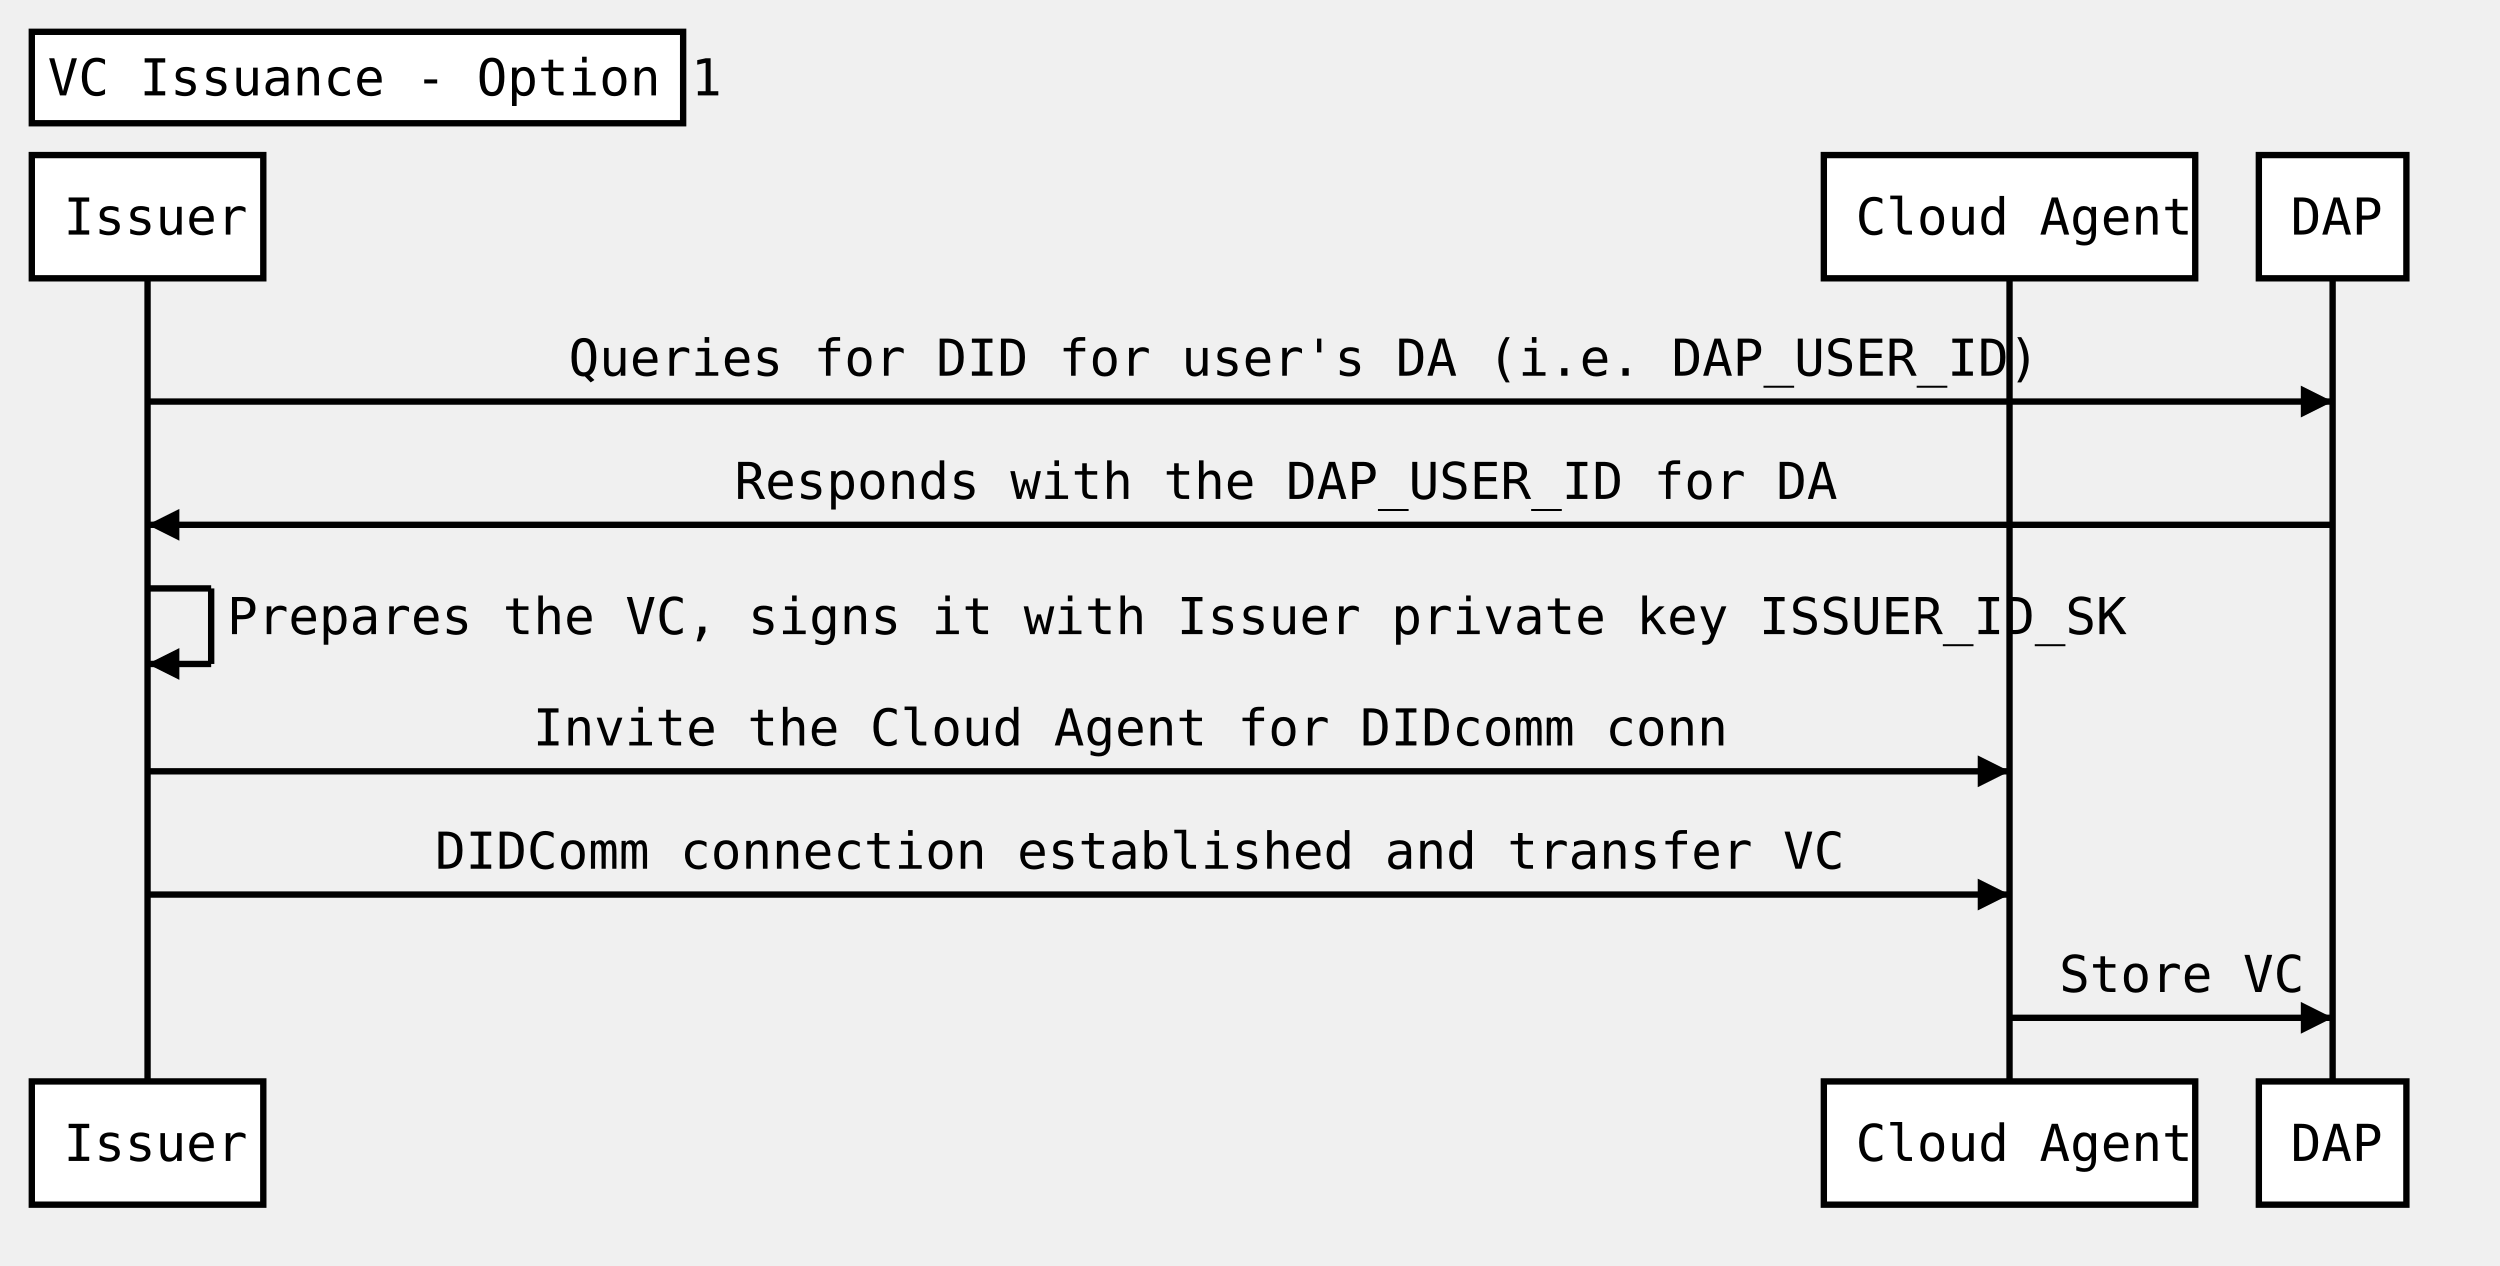
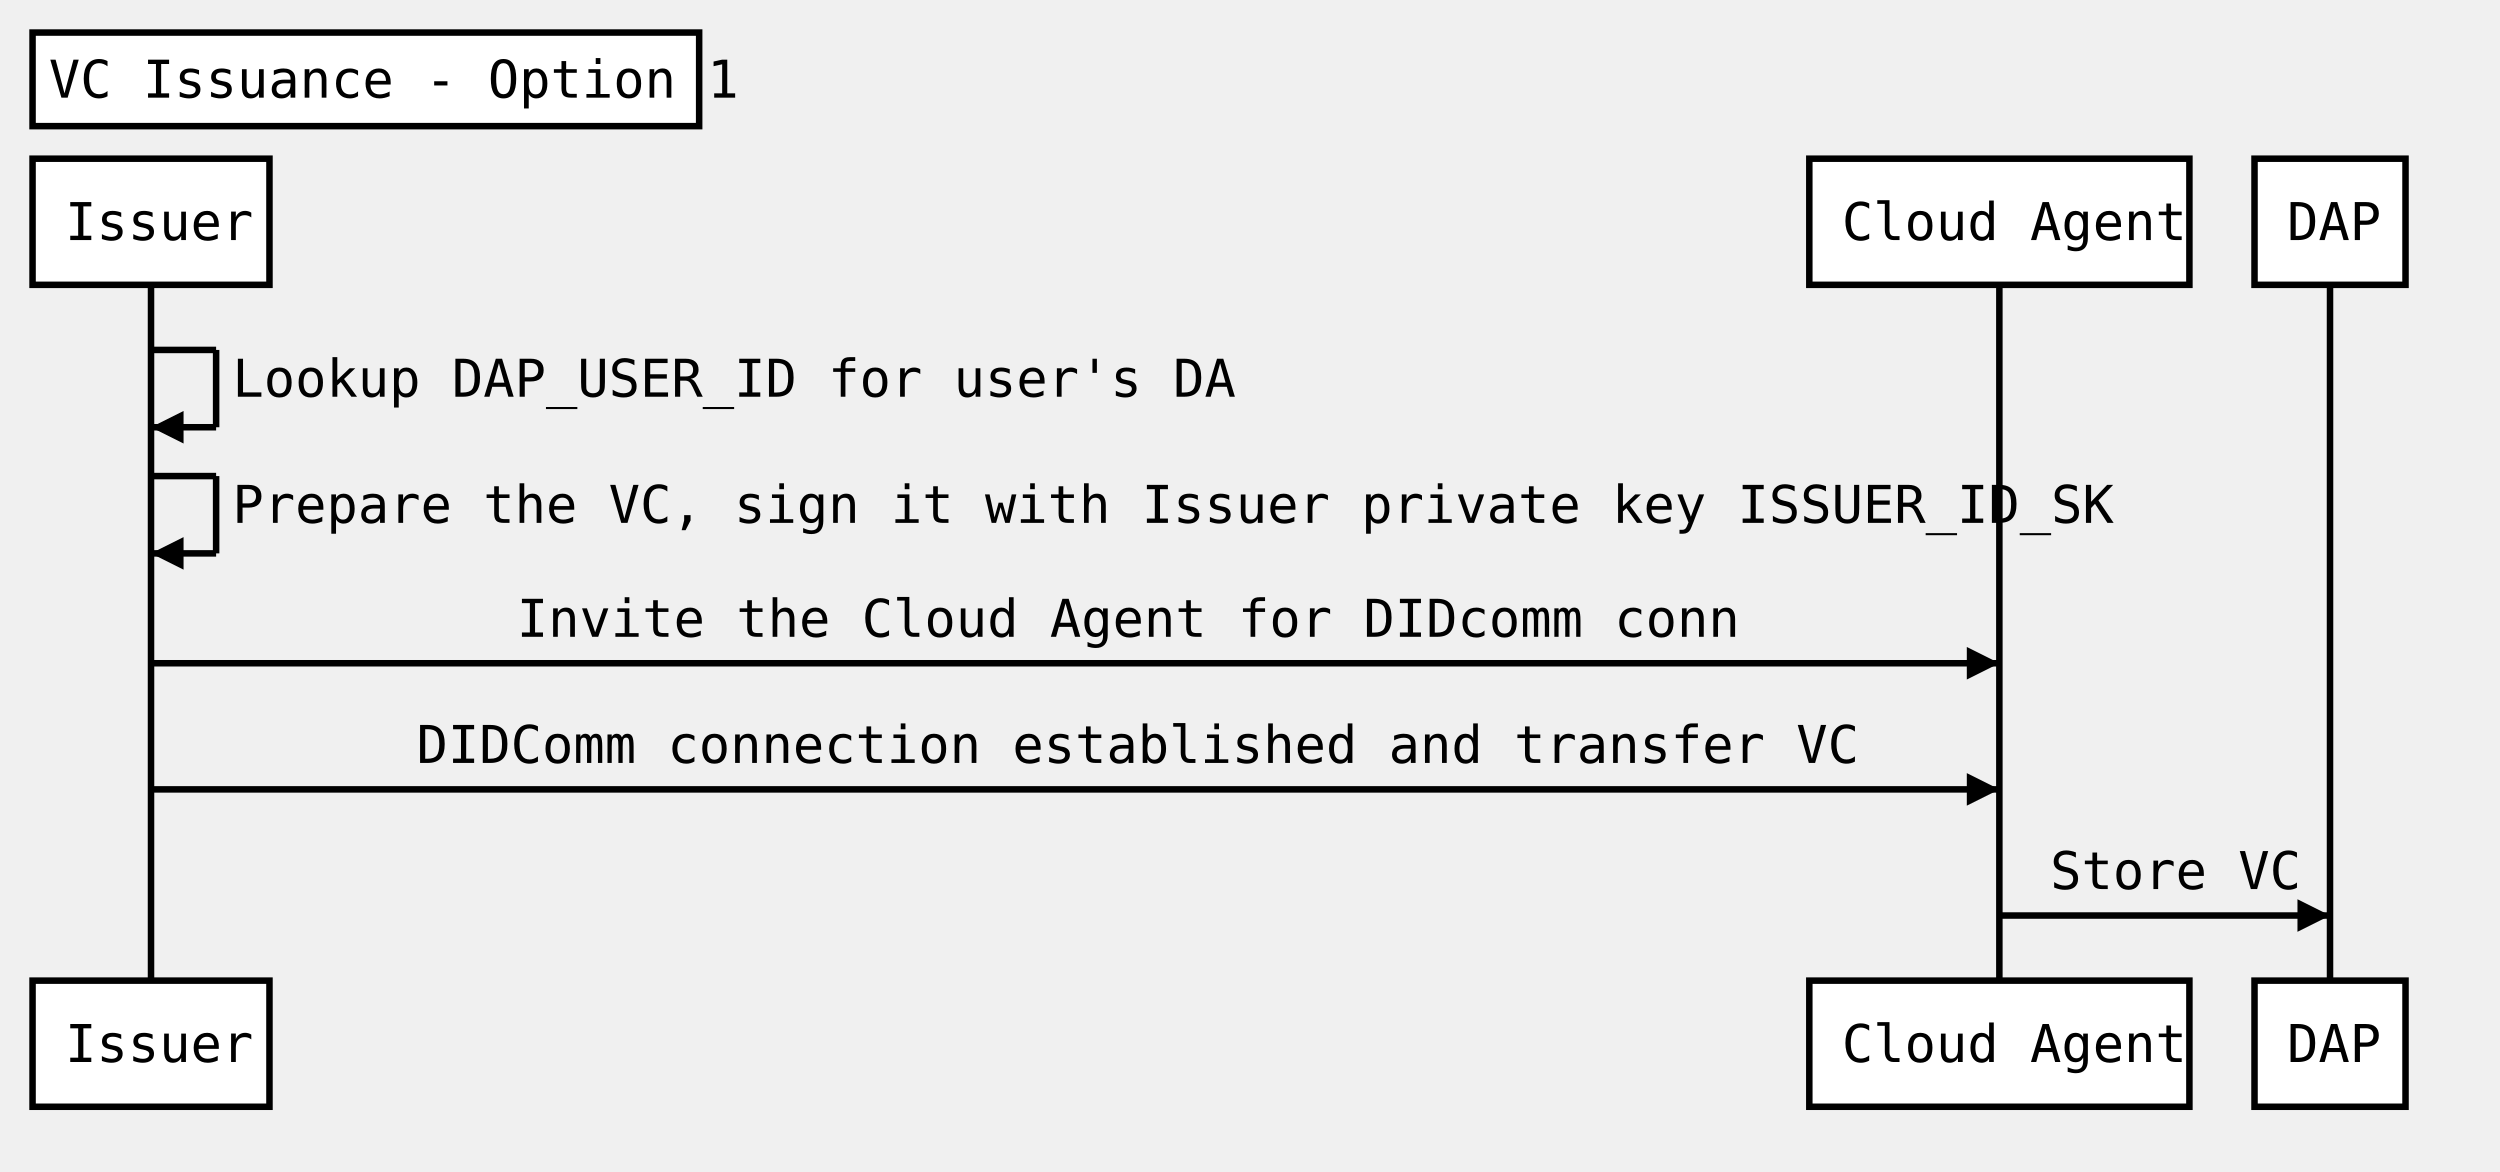
- <svg xmlns="http://www.w3.org/2000/svg" width="786" height="398">
+ <svg xmlns="http://www.w3.org/2000/svg" width="768" height="360">
  <source>Title: VC Issuance - Option 1
Participant Issuer
Participant Cloud Agent
Participant Issuer
- Issuer -&gt; DAP: Queries for DID for user's DA (i.e. DAP_USER_ID)
- DAP -&gt; Issuer: Responds with the DAP_USER_ID for DA
- Issuer -&gt; Issuer: Prepares the VC, signs it with Issuer private key ISSUER_ID_SK
+ Issuer -&gt; Issuer: Lookup DAP_USER_ID for user's DA
+ Issuer -&gt; Issuer: Prepare the VC, sign it with Issuer private key ISSUER_ID_SK
Issuer -&gt; Cloud Agent: Invite the Cloud Agent for DIDcomm conn
Issuer -&gt; Cloud Agent: DIDComm connection established and transfer VC
Cloud Agent -&gt; DAP: Store VC
</source>
  <defs>
    <marker viewBox="0 0 5 5" markerWidth="5" markerHeight="5" orient="auto" refX="5" refY="2.5" id="markerArrowBlock">
      <path d="M 0 0 L 5 2.5 L 0 5 z" />
    </marker>
    <marker viewBox="0 0 9.6 16" markerWidth="4" markerHeight="16" orient="auto" refX="9.6" refY="8" id="markerArrowOpen">
      <path d="M 9.6,8 1.92,16 0,13.7 5.76,8 0,2.286 1.92,0 9.6,8 z" />
    </marker>
  </defs>
  <g class="title">
    <rect x="10" y="10" width="204.781" height="28.75" stroke="#000000" fill="#ffffff" style="stroke-width: 2;" />
    <text x="16.25" y="30" style="font-size: 16px; font-family: &quot;Andale Mono&quot;, monospace;">
      <tspan x="15">VC Issuance - Option 1</tspan>
    </text>
  </g>
  <g class="actor">
    <rect x="10" y="48.75" width="72.781" height="38.75" stroke="#000000" fill="#ffffff" style="stroke-width: 2;" />
    <text x="20" y="73.75" style="font-size: 16px; font-family: &quot;Andale Mono&quot;, monospace;">
      <tspan x="20">Issuer</tspan>
    </text>
  </g>
  <g class="actor">
-     <rect x="10" y="340" width="72.781" height="38.75" stroke="#000000" fill="#ffffff" style="stroke-width: 2;" />
-     <text x="20" y="365" style="font-size: 16px; font-family: &quot;Andale Mono&quot;, monospace;">
+     <rect x="10" y="301.25" width="72.781" height="38.75" stroke="#000000" fill="#ffffff" style="stroke-width: 2;" />
+     <text x="20" y="326.25" style="font-size: 16px; font-family: &quot;Andale Mono&quot;, monospace;">
      <tspan x="20">Issuer</tspan>
    </text>
  </g>
-   <line x1="46.391" x2="46.391" y1="87.5" y2="340" stroke="#000000" fill="none" style="stroke-width: 2;" />
+   <line x1="46.391" x2="46.391" y1="87.5" y2="301.25" stroke="#000000" fill="none" style="stroke-width: 2;" />
  <g class="actor">
-     <rect x="573.414" y="48.75" width="116.766" height="38.75" stroke="#000000" fill="#ffffff" style="stroke-width: 2;" />
-     <text x="583.414" y="73.75" style="font-size: 16px; font-family: &quot;Andale Mono&quot;, monospace;">
-       <tspan x="583.414">Cloud Agent</tspan>
+     <rect x="555.82" y="48.75" width="116.766" height="38.75" stroke="#000000" fill="#ffffff" style="stroke-width: 2;" />
+     <text x="565.82" y="73.75" style="font-size: 16px; font-family: &quot;Andale Mono&quot;, monospace;">
+       <tspan x="565.82">Cloud Agent</tspan>
    </text>
  </g>
  <g class="actor">
-     <rect x="573.414" y="340" width="116.766" height="38.75" stroke="#000000" fill="#ffffff" style="stroke-width: 2;" />
-     <text x="583.414" y="365" style="font-size: 16px; font-family: &quot;Andale Mono&quot;, monospace;">
-       <tspan x="583.414">Cloud Agent</tspan>
+     <rect x="555.82" y="301.25" width="116.766" height="38.75" stroke="#000000" fill="#ffffff" style="stroke-width: 2;" />
+     <text x="565.82" y="326.25" style="font-size: 16px; font-family: &quot;Andale Mono&quot;, monospace;">
+       <tspan x="565.82">Cloud Agent</tspan>
    </text>
  </g>
-   <line x1="631.797" x2="631.797" y1="87.5" y2="340" stroke="#000000" fill="none" style="stroke-width: 2;" />
+   <line x1="614.203" x2="614.203" y1="87.5" y2="301.25" stroke="#000000" fill="none" style="stroke-width: 2;" />
  <g class="actor">
-     <rect x="710.18" y="48.75" width="46.391" height="38.75" stroke="#000000" fill="#ffffff" style="stroke-width: 2;" />
-     <text x="720.18" y="73.75" style="font-size: 16px; font-family: &quot;Andale Mono&quot;, monospace;">
-       <tspan x="720.18">DAP</tspan>
+     <rect x="692.586" y="48.75" width="46.391" height="38.75" stroke="#000000" fill="#ffffff" style="stroke-width: 2;" />
+     <text x="702.586" y="73.75" style="font-size: 16px; font-family: &quot;Andale Mono&quot;, monospace;">
+       <tspan x="702.586">DAP</tspan>
    </text>
  </g>
  <g class="actor">
-     <rect x="710.18" y="340" width="46.391" height="38.75" stroke="#000000" fill="#ffffff" style="stroke-width: 2;" />
-     <text x="720.18" y="365" style="font-size: 16px; font-family: &quot;Andale Mono&quot;, monospace;">
-       <tspan x="720.18">DAP</tspan>
+     <rect x="692.586" y="301.25" width="46.391" height="38.75" stroke="#000000" fill="#ffffff" style="stroke-width: 2;" />
+     <text x="702.586" y="326.25" style="font-size: 16px; font-family: &quot;Andale Mono&quot;, monospace;">
+       <tspan x="702.586">DAP</tspan>
    </text>
  </g>
-   <line x1="733.375" x2="733.375" y1="87.5" y2="340" stroke="#000000" fill="none" style="stroke-width: 2;" />
+   <line x1="715.781" x2="715.781" y1="87.5" y2="301.25" stroke="#000000" fill="none" style="stroke-width: 2;" />
  <g class="signal">
-     <text x="178.758" y="118.125" style="font-size: 16px; font-family: &quot;Andale Mono&quot;, monospace;">
-       <tspan x="178.758">Queries for DID for user's DA (i.e. DAP_USER_ID)</tspan>
+     <text x="71.391" y="121.875" style="font-size: 16px; font-family: &quot;Andale Mono&quot;, monospace;">
+       <tspan x="71.391">Lookup DAP_USER_ID for user's DA</tspan>
    </text>
-     <line x1="46.391" x2="733.375" y1="126.25" y2="126.25" stroke="#000000" fill="none" style="stroke-width: 2; marker-end: url(&quot;#markerArrowBlock&quot;);" />
+     <line x1="46.391" x2="66.391" y1="107.5" y2="107.5" stroke="#000000" fill="none" style="stroke-width: 2;" />
+     <line x1="66.391" x2="66.391" y1="107.5" y2="131.25" stroke="#000000" fill="none" style="stroke-width: 2;" />
+     <line x1="66.391" x2="46.391" y1="131.25" y2="131.25" stroke="#000000" fill="none" style="stroke-width: 2; marker-end: url(&quot;#markerArrowBlock&quot;);" />
  </g>
  <g class="signal">
-     <text x="230.938" y="156.875" style="font-size: 16px; font-family: &quot;Andale Mono&quot;, monospace;">
-       <tspan x="230.938">Responds with the DAP_USER_ID for DA</tspan>
+     <text x="71.391" y="160.625" style="font-size: 16px; font-family: &quot;Andale Mono&quot;, monospace;">
+       <tspan x="71.391">Prepare the VC, sign it with Issuer private key ISSUER_ID_SK</tspan>
    </text>
-     <line x1="733.375" x2="46.391" y1="165" y2="165" stroke="#000000" fill="none" style="stroke-width: 2; marker-end: url(&quot;#markerArrowBlock&quot;);" />
+     <line x1="46.391" x2="66.391" y1="146.25" y2="146.25" stroke="#000000" fill="none" style="stroke-width: 2;" />
+     <line x1="66.391" x2="66.391" y1="146.25" y2="170" stroke="#000000" fill="none" style="stroke-width: 2;" />
+     <line x1="66.391" x2="46.391" y1="170" y2="170" stroke="#000000" fill="none" style="stroke-width: 2; marker-end: url(&quot;#markerArrowBlock&quot;);" />
  </g>
  <g class="signal">
-     <text x="71.391" y="199.375" style="font-size: 16px; font-family: &quot;Andale Mono&quot;, monospace;">
-       <tspan x="71.391">Prepares the VC, signs it with Issuer private key ISSUER_ID_SK</tspan>
+     <text x="158.758" y="195.625" style="font-size: 16px; font-family: &quot;Andale Mono&quot;, monospace;">
+       <tspan x="158.758">Invite the Cloud Agent for DIDcomm conn</tspan>
    </text>
-     <line x1="46.391" x2="66.391" y1="185" y2="185" stroke="#000000" fill="none" style="stroke-width: 2;" />
-     <line x1="66.391" x2="66.391" y1="185" y2="208.75" stroke="#000000" fill="none" style="stroke-width: 2;" />
-     <line x1="66.391" x2="46.391" y1="208.75" y2="208.75" stroke="#000000" fill="none" style="stroke-width: 2; marker-end: url(&quot;#markerArrowBlock&quot;);" />
+     <line x1="46.391" x2="614.203" y1="203.75" y2="203.75" stroke="#000000" fill="none" style="stroke-width: 2; marker-end: url(&quot;#markerArrowBlock&quot;);" />
  </g>
  <g class="signal">
-     <text x="167.555" y="234.375" style="font-size: 16px; font-family: &quot;Andale Mono&quot;, monospace;">
-       <tspan x="167.555">Invite the Cloud Agent for DIDcomm conn</tspan>
+     <text x="127.969" y="234.375" style="font-size: 16px; font-family: &quot;Andale Mono&quot;, monospace;">
+       <tspan x="127.969">DIDComm connection established and transfer VC</tspan>
    </text>
-     <line x1="46.391" x2="631.797" y1="242.5" y2="242.5" stroke="#000000" fill="none" style="stroke-width: 2; marker-end: url(&quot;#markerArrowBlock&quot;);" />
+     <line x1="46.391" x2="614.203" y1="242.5" y2="242.5" stroke="#000000" fill="none" style="stroke-width: 2; marker-end: url(&quot;#markerArrowBlock&quot;);" />
  </g>
  <g class="signal">
-     <text x="136.766" y="273.125" style="font-size: 16px; font-family: &quot;Andale Mono&quot;, monospace;">
-       <tspan x="136.766">DIDComm connection established and transfer VC</tspan>
+     <text x="629.805" y="273.125" style="font-size: 16px; font-family: &quot;Andale Mono&quot;, monospace;">
+       <tspan x="629.805">Store VC</tspan>
    </text>
-     <line x1="46.391" x2="631.797" y1="281.25" y2="281.25" stroke="#000000" fill="none" style="stroke-width: 2; marker-end: url(&quot;#markerArrowBlock&quot;);" />
-   </g>
-   <g class="signal">
-     <text x="647.398" y="311.875" style="font-size: 16px; font-family: &quot;Andale Mono&quot;, monospace;">
-       <tspan x="647.398">Store VC</tspan>
-     </text>
-     <line x1="631.797" x2="733.375" y1="320" y2="320" stroke="#000000" fill="none" style="stroke-width: 2; marker-end: url(&quot;#markerArrowBlock&quot;);" />
+     <line x1="614.203" x2="715.781" y1="281.25" y2="281.25" stroke="#000000" fill="none" style="stroke-width: 2; marker-end: url(&quot;#markerArrowBlock&quot;);" />
  </g>
</svg>
